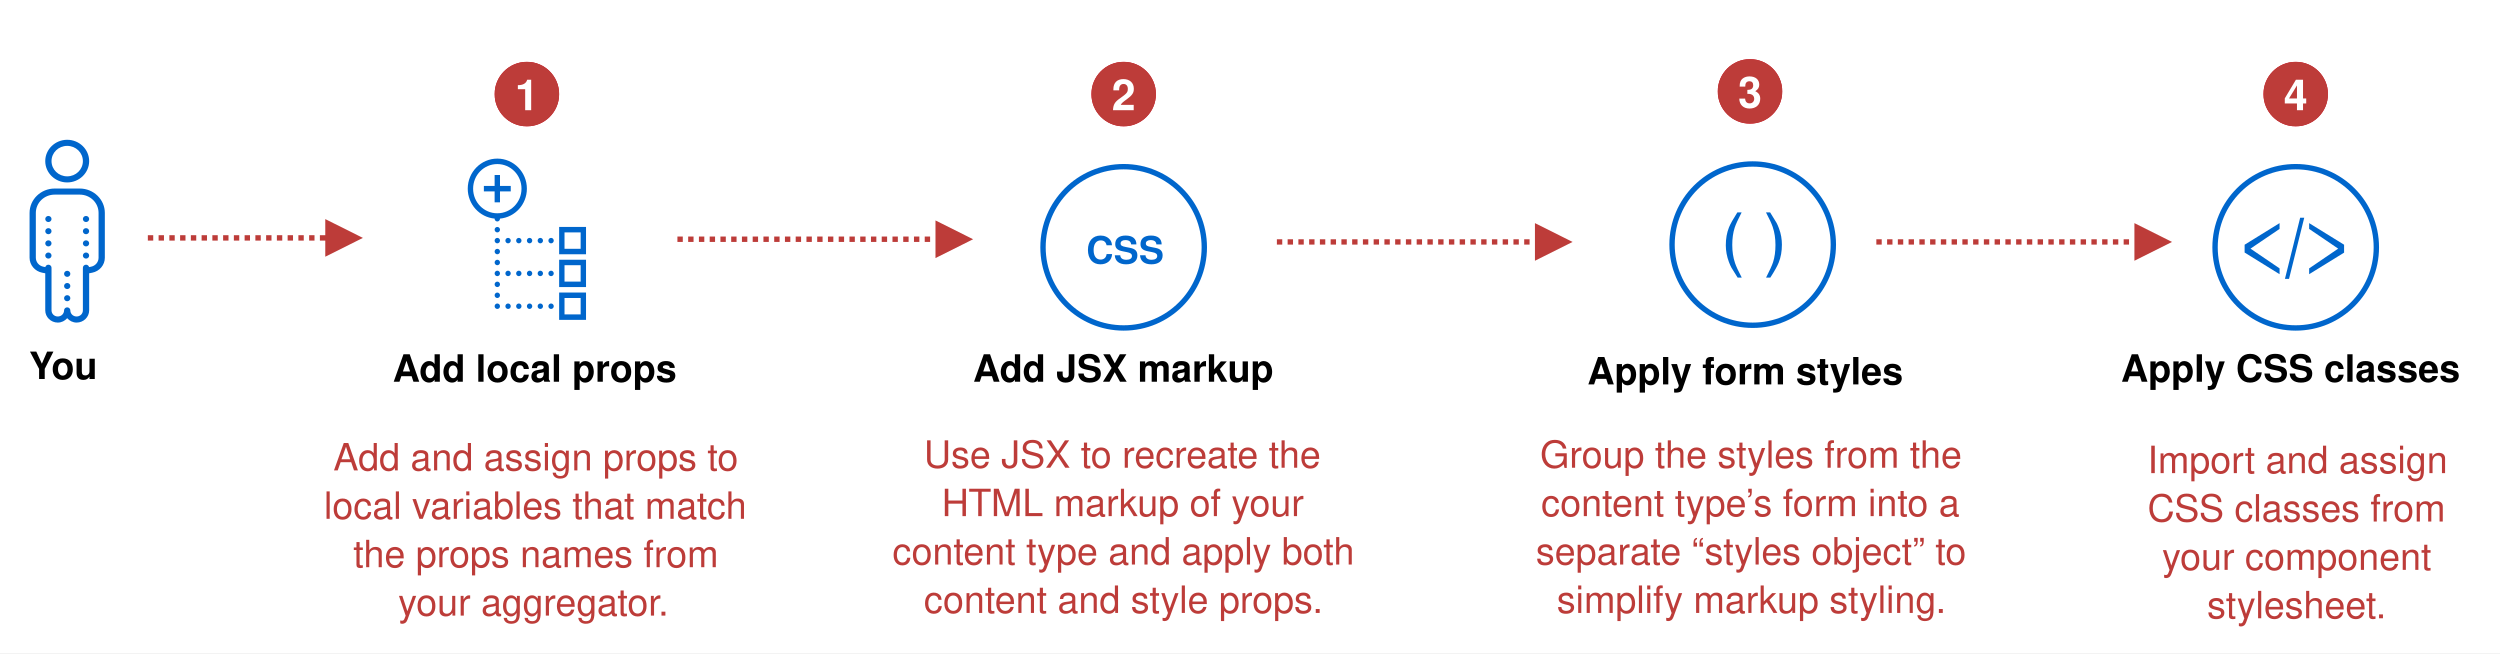
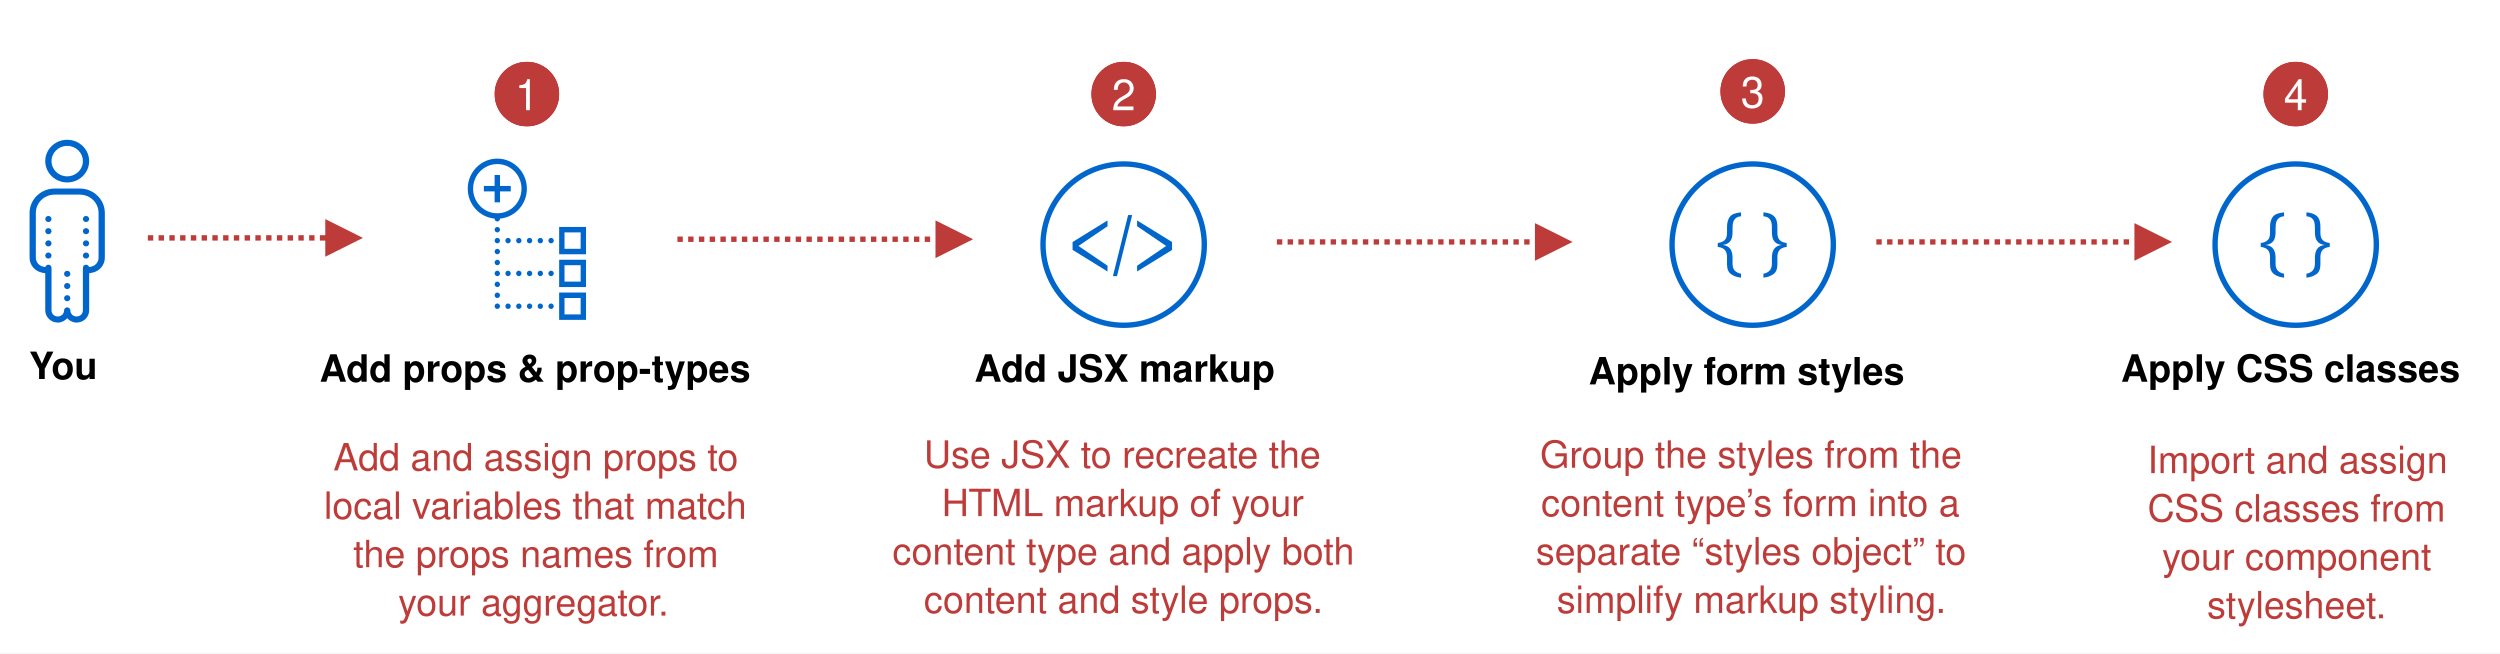
- <svg xmlns="http://www.w3.org/2000/svg" xmlns:xlink="http://www.w3.org/1999/xlink" height="243" width="930">
+ <svg xmlns="http://www.w3.org/2000/svg" xmlns:xlink="http://www.w3.org/1999/xlink" width="930px" height="243px" viewBox="0 0 930 243" version="1.1">
  <defs>
-     <circle id="a" cx="12" cy="12" r="12" />
-     <circle id="b" cx="12" cy="12" r="12" />
-     <circle id="c" cx="12" cy="12" r="12" />
-     <circle id="d" cx="12" cy="12" r="12" />
-     <mask id="e" fill="#fff">
-       <use fill="#fff" fill-rule="evenodd" xlink:href="#a" />
-     </mask>
-     <mask id="f" fill="#fff">
-       <use fill="#fff" fill-rule="evenodd" xlink:href="#b" />
-     </mask>
-     <mask id="g" fill="#fff">
-       <use fill="#fff" fill-rule="evenodd" xlink:href="#c" />
-     </mask>
-     <mask id="h" fill="#fff">
-       <use fill="#fff" fill-rule="evenodd" xlink:href="#d" />
-     </mask>
+     <circle id="path-1" cx="12" cy="12" r="12" />
+     <circle id="path-3" cx="12" cy="12" r="12" />
+     <circle id="path-5" cx="12" cy="12" r="12" />
+     <circle id="path-7" cx="12" cy="12" r="12" />
  </defs>
-   <g fill="none" fill-rule="evenodd">
-     <path d="m0 0h930v243h-930z" fill="#fff" />
-     <g transform="translate(789 23)">
-       <g transform="translate(53)">
-         <use fill="#d0021b" xlink:href="#a" />
-         <g mask="url(#e)">
-           <path d="m0 0h24v24h-24z" fill="#df4743" />
-           <path d="m0 0h24v24h-24z" fill="#bd3c39" />
+   <g id="AddComponentSteps" stroke="none" stroke-width="1" fill="none" fill-rule="evenodd">
+     <rect fill="#FFFFFF" x="0" y="0" width="930" height="243" />
+     <g id="number" transform="translate(842, 23)">
+       <g>
+         <mask id="mask-2" fill="white">
+           <use xlink:href="#path-1" />
+         </mask>
+         <use id="Mask" fill="#D0021B" xlink:href="#path-1" />
+         <g id="Colors-/-Red-/-Shade" mask="url(#mask-2)">
+           <rect fill="#DF4743" x="0" y="0" width="24" height="24" />
+           <rect id="color" fill="#BD3C39" fill-rule="evenodd" x="0" y="0" width="24" height="24" />
        </g>
-         <text fill="#fff" font-family="Helvetica-Bold, Helvetica" font-size="16" font-weight="bold" mask="url(#e)">
+         <text id="1" mask="url(#mask-2)" font-family="Helvetica" font-size="16" font-weight="normal" fill="#FFFFFF">
          <tspan x="7.551" y="18">4</tspan>
        </text>
      </g>
-       <g transform="translate(0 39)">
-         <text fill="#000" font-family="Helvetica-Bold, Helvetica" font-size="14" font-weight="bold">
-           <tspan x=".024" y="80">Apply CSS classes</tspan>
-         </text>
-         <circle cx="65" cy="30" fill="#fff" r="30" stroke="#06c" stroke-width="2" />
-         <g fill="#06c" fill-rule="nonzero">
-           <path d="m46 29.035 13-8.035v2.158l-10.814 7.333 10.814 7.351v2.158l-13-8.053z" />
-           <path d="m66.656 19h1.519l-5.656 22.732h-1.519z" />
-           <path d="m83 31.982-13 8.018v-2.158l10.803-7.351-10.803-7.333v-2.158l13 8.035z" />
-         </g>
+     </g>
+     <text id="Apply-CSS-classes" font-family="Helvetica-Bold, Helvetica" font-size="14" font-weight="bold" fill="#000000">
+       <tspan x="789.024" y="142"> Apply CSS classes</tspan>
+     </text>
+     <text id="Import-and-assign-CS" font-family="Helvetica" font-size="14" font-weight="normal" line-spacing="18" fill="#BD3C39">
+       <tspan x="798.859" y="176">Import and assign </tspan>
+       <tspan x="798.876" y="194">CSS classes from </tspan>
+       <tspan x="804.304" y="212">your component </tspan>
+       <tspan x="821.038" y="230">stylesheet.</tspan>
+     </text>
+     <g id="Person" transform="translate(-10, 52)">
+       <g id="icons8-standing_man" stroke-width="1" fill-rule="evenodd" transform="translate(21, 0)" fill="#0066CC">
+         <path d="M14,0 C9.502,0 5.833,3.564 5.833,7.933 C5.833,12.303 9.502,15.867 14,15.867 C18.498,15.867 22.167,12.303 22.167,7.933 C22.167,3.564 18.498,0 14,0 Z M14,2.267 C17.236,2.267 19.833,4.79 19.833,7.933 C19.833,11.077 17.236,13.6 14,13.6 C10.764,13.6 8.167,11.077 8.167,7.933 C8.167,4.79 10.764,2.267 14,2.267 Z M9.333,18.133 C4.193,18.133 0,22.206 0,27.2 L0,43.881 C0,46.577 1.969,48.91 4.689,49.442 L5.833,49.663 L5.833,63.467 C5.833,65.959 7.934,68 10.5,68 C11.913,68 13.143,67.345 14,66.371 C14.857,67.345 16.087,68 17.5,68 C20.066,68 22.167,65.959 22.167,63.467 L22.167,49.663 L23.311,49.442 C26.031,48.91 28,46.577 28,43.881 L28,27.2 C28,22.206 23.807,18.133 18.667,18.133 L9.333,18.133 Z M9.333,20.4 L18.667,20.4 C22.545,20.4 25.667,23.433 25.667,27.2 L25.667,43.881 C25.667,45.51 24.495,46.896 22.855,47.215 L22.139,47.357 C22.021,46.839 21.547,46.467 21,46.467 C20.357,46.467 19.833,46.976 19.833,47.6 C19.833,47.666 19.838,47.733 19.852,47.799 L19.833,47.804 L19.833,63.467 C19.833,64.733 18.803,65.733 17.5,65.733 C16.197,65.733 15.167,64.733 15.167,63.467 C15.167,62.842 14.643,62.333 14,62.333 C13.357,62.333 12.833,62.842 12.833,63.467 C12.833,64.733 11.803,65.733 10.5,65.733 C9.197,65.733 8.167,64.733 8.167,63.467 L8.167,47.804 L8.148,47.799 C8.162,47.733 8.167,47.666 8.167,47.6 C8.167,46.976 7.643,46.467 7,46.467 C6.453,46.467 5.979,46.839 5.865,47.357 L5.145,47.215 C3.505,46.896 2.333,45.51 2.333,43.881 L2.333,27.2 C2.333,23.433 5.455,20.4 9.333,20.4 Z M7,28.333 C6.357,28.333 5.833,28.842 5.833,29.467 C5.833,30.091 6.357,30.6 7,30.6 C7.643,30.6 8.167,30.091 8.167,29.467 C8.167,28.842 7.643,28.333 7,28.333 Z M21,28.333 C20.357,28.333 19.833,28.842 19.833,29.467 C19.833,30.091 20.357,30.6 21,30.6 C21.643,30.6 22.167,30.091 22.167,29.467 C22.167,28.842 21.643,28.333 21,28.333 Z M7,32.867 C6.357,32.867 5.833,33.376 5.833,34 C5.833,34.624 6.357,35.133 7,35.133 C7.643,35.133 8.167,34.624 8.167,34 C8.167,33.376 7.643,32.867 7,32.867 Z M21,32.867 C20.357,32.867 19.833,33.376 19.833,34 C19.833,34.624 20.357,35.133 21,35.133 C21.643,35.133 22.167,34.624 22.167,34 C22.167,33.376 21.643,32.867 21,32.867 Z M7,37.4 C6.357,37.4 5.833,37.909 5.833,38.533 C5.833,39.158 6.357,39.667 7,39.667 C7.643,39.667 8.167,39.158 8.167,38.533 C8.167,37.909 7.643,37.4 7,37.4 Z M21,37.4 C20.357,37.4 19.833,37.909 19.833,38.533 C19.833,39.158 20.357,39.667 21,39.667 C21.643,39.667 22.167,39.158 22.167,38.533 C22.167,37.909 21.643,37.4 21,37.4 Z M7,41.933 C6.357,41.933 5.833,42.442 5.833,43.067 C5.833,43.691 6.357,44.2 7,44.2 C7.643,44.2 8.167,43.691 8.167,43.067 C8.167,42.442 7.643,41.933 7,41.933 Z M21,41.933 C20.357,41.933 19.833,42.442 19.833,43.067 C19.833,43.691 20.357,44.2 21,44.2 C21.643,44.2 22.167,43.691 22.167,43.067 C22.167,42.442 21.643,41.933 21,41.933 Z M14,48.733 C13.357,48.733 12.833,49.242 12.833,49.867 C12.833,50.491 13.357,51 14,51 C14.643,51 15.167,50.491 15.167,49.867 C15.167,49.242 14.643,48.733 14,48.733 Z M14,53.267 C13.357,53.267 12.833,53.776 12.833,54.4 C12.833,55.024 13.357,55.533 14,55.533 C14.643,55.533 15.167,55.024 15.167,54.4 C15.167,53.776 14.643,53.267 14,53.267 Z M14,57.8 C13.357,57.8 12.833,58.309 12.833,58.933 C12.833,59.558 13.357,60.067 14,60.067 C14.643,60.067 15.167,59.558 15.167,58.933 C15.167,58.309 14.643,57.8 14,57.8 Z" id="Shape" fill-rule="nonzero" />
      </g>
-       <text fill="#bd3c39" font-family="Helvetica" font-size="14">
-         <tspan x="9.859" y="153">Import and assign</tspan>
-         <tspan x="9.876" y="171">CSS classes from</tspan>
-         <tspan x="15.304" y="189">your component</tspan>
-         <tspan x="32.038" y="207">stylesheet.</tspan>
-       </text>
-     </g>
-     <g transform="translate(-10 52)">
-       <path d="m35 0c-4.498 0-8.167 3.564-8.167 7.933 0 4.37 3.669 7.934 8.167 7.934s8.167-3.564 8.167-7.934-3.669-7.933-8.167-7.933zm0 2.267c3.236 0 5.833 2.523 5.833 5.666 0 3.144-2.597 5.667-5.833 5.667s-5.833-2.523-5.833-5.667c0-3.143 2.597-5.666 5.833-5.666zm-4.667 15.866c-5.14 0-9.333 4.073-9.333 9.067v16.681c0 2.696 1.969 5.03 4.69 5.56l1.143.222v13.804c0 2.492 2.101 4.533 4.667 4.533 1.413 0 2.643-.655 3.5-1.63.857.975 2.087 1.63 3.5 1.63 2.566 0 4.667-2.04 4.667-4.533v-13.804l1.144-.221c2.719-.532 4.689-2.865 4.689-5.56v-16.682c0-4.994-4.193-9.067-9.333-9.067zm0 2.267h9.334c3.878 0 7 3.033 7 6.8v16.681c0 1.63-1.172 3.015-2.812 3.334l-.716.142a1.163 1.163 0 0 0 -1.139-.89c-.643 0-1.167.509-1.167 1.133 0 .066.005.133.019.2l-.019.004v15.663c0 1.266-1.03 2.266-2.333 2.266s-2.333-1-2.333-2.266c0-.625-.524-1.134-1.167-1.134s-1.167.51-1.167 1.134c0 1.266-1.03 2.266-2.333 2.266s-2.333-1-2.333-2.266v-15.663l-.019-.005a.982.982 0 0 0 .019-.199c0-.624-.524-1.133-1.167-1.133-.547 0-1.02.372-1.135.89l-.72-.142c-1.64-.319-2.812-1.705-2.812-3.334v-16.681c0-3.767 3.122-6.8 7-6.8zm-2.333 7.933c-.643 0-1.167.51-1.167 1.134s.524 1.133 1.167 1.133 1.167-.51 1.167-1.133c0-.625-.524-1.134-1.167-1.134zm14 0c-.643 0-1.167.51-1.167 1.134s.524 1.133 1.167 1.133 1.167-.51 1.167-1.133c0-.625-.524-1.134-1.167-1.134zm-14 4.534c-.643 0-1.167.509-1.167 1.133s.524 1.133 1.167 1.133 1.167-.509 1.167-1.133-.524-1.133-1.167-1.133zm14 0c-.643 0-1.167.509-1.167 1.133s.524 1.133 1.167 1.133 1.167-.509 1.167-1.133-.524-1.133-1.167-1.133zm-14 4.533c-.643 0-1.167.51-1.167 1.133 0 .625.524 1.134 1.167 1.134s1.167-.51 1.167-1.134-.524-1.133-1.167-1.133zm14 0c-.643 0-1.167.51-1.167 1.133 0 .625.524 1.134 1.167 1.134s1.167-.51 1.167-1.134-.524-1.133-1.167-1.133zm-14 4.533c-.643 0-1.167.51-1.167 1.134s.524 1.133 1.167 1.133 1.167-.51 1.167-1.133c0-.625-.524-1.134-1.167-1.134zm14 0c-.643 0-1.167.51-1.167 1.134s.524 1.133 1.167 1.133 1.167-.51 1.167-1.133c0-.625-.524-1.134-1.167-1.134zm-7 6.8c-.643 0-1.167.51-1.167 1.134s.524 1.133 1.167 1.133 1.167-.51 1.167-1.133c0-.625-.524-1.134-1.167-1.134zm0 4.534c-.643 0-1.167.509-1.167 1.133s.524 1.133 1.167 1.133 1.167-.509 1.167-1.133-.524-1.133-1.167-1.133zm0 4.533c-.643 0-1.167.51-1.167 1.133 0 .625.524 1.134 1.167 1.134s1.167-.51 1.167-1.134-.524-1.133-1.167-1.133z" fill="#06c" fill-rule="nonzero" />
-       <text fill="#000" font-family="Helvetica-Bold, Helvetica" font-size="14" font-weight="bold">
+       <text font-family="Helvetica-Bold, Helvetica" font-size="14" font-weight="bold" line-spacing="17" fill="#000000">
        <tspan x="20.779" y="89">You</tspan>
      </text>
    </g>
-     <path d="m121 89.5h-2v-2h2v-6l14 7-14 7zm-66 0v-2h2v2zm4 0v-2h2v2zm4 0v-2h2v2zm4 0v-2h2v2zm4 0v-2h2v2zm4 0v-2h2v2zm4 0v-2h2v2zm4 0v-2h2v2zm4 0v-2h2v2zm4 0v-2h2v2zm4 0v-2h2v2zm4 0v-2h2v2zm4 0v-2h2v2zm4 0v-2h2v2zm4 0v-2h2v2zm4 0v-2h2v2zm470 .5-14 7v-14zm-110 1v-2h2v2zm4 0v-2h2v2zm4 0v-2h2v2zm4 0v-2h2v2zm4 0v-2h2v2zm4 0v-2h2v2zm4 0v-2h2v2zm4 0v-2h2v2zm4 0v-2h2v2zm4 0v-2h2v2zm4 0v-2h2v2zm4 0v-2h2v2zm4 0v-2h2v2zm4 0v-2h2v2zm4 0v-2h2v2zm4 0v-2h2v2zm4 0v-2h2v2zm4 0v-2h2v2zm4 0v-2h2v2zm4 0v-2h2v2zm4 0v-2h2v2zm4 0v-2h2v2zm4 0v-2h2v2zm4 0v-2h2v2zm241-1-14 7v-14zm-110 1v-2h2v2zm4 0v-2h2v2zm4 0v-2h2v2zm4 0v-2h2v2zm4 0v-2h2v2zm4 0v-2h2v2zm4 0v-2h2v2zm4 0v-2h2v2zm4 0v-2h2v2zm4 0v-2h2v2zm4 0v-2h2v2zm4 0v-2h2v2zm4 0v-2h2v2zm4 0v-2h2v2zm4 0v-2h2v2zm4 0v-2h2v2zm4 0v-2h2v2zm4 0v-2h2v2zm4 0v-2h2v2zm4 0v-2h2v2zm4 0v-2h2v2zm4 0v-2h2v2zm4 0v-2h2v2zm4 0v-2h2v2zm-428-2-14 7v-14zm-110 1v-2h2v2zm4 0v-2h2v2zm4 0v-2h2v2zm4 0v-2h2v2zm4 0v-2h2v2zm4 0v-2h2v2zm4 0v-2h2v2zm4 0v-2h2v2zm4 0v-2h2v2zm4 0v-2h2v2zm4 0v-2h2v2zm4 0v-2h2v2zm4 0v-2h2v2zm4 0v-2h2v2zm4 0v-2h2v2zm4 0v-2h2v2zm4 0v-2h2v2zm4 0v-2h2v2zm4 0v-2h2v2zm4 0v-2h2v2zm4 0v-2h2v2zm4 0v-2h2v2zm4 0v-2h2v2zm4 0v-2h2v2z" fill="#bd3c39" fill-rule="nonzero" />
-     <g transform="translate(120 23)">
-       <path d="m65 36c-6.063 0-11 5.02-11 11.186 0 5.824 4.405 10.62 10.002 11.135a1.009 1.009 0 0 0 .998 1.069 1.009 1.009 0 0 0 .996-1.069c5.598-.514 10.004-5.31 10.004-11.135 0-6.166-4.937-11.186-11-11.186zm0 2.034c4.982 0 9 4.086 9 9.152 0 5.067-4.018 9.153-9 9.153s-9-4.086-9-9.153c0-5.066 4.018-9.152 9-9.152zm-1 4.068v4.067h-4v2.034h4v4.068h2v-4.068h4v-2.033h-4v-4.067h-2zm1 19.322c-.552 0-1 .455-1 1.017 0 .561.448 1.017 1 1.017s1-.456 1-1.017c0-.562-.448-1.017-1-1.017zm23 0v10.169h10v-10.17h-10zm2 2.034h6v6.101h-6zm-25 2.034c-.552 0-1 .455-1 1.016 0 .562.448 1.017 1 1.017s1-.455 1-1.017c0-.561-.448-1.016-1-1.016zm4 0c-.552 0-1 .455-1 1.016 0 .562.448 1.017 1 1.017s1-.455 1-1.017c0-.561-.448-1.016-1-1.016zm4 0c-.552 0-1 .455-1 1.016 0 .562.448 1.017 1 1.017s1-.455 1-1.017c0-.561-.448-1.016-1-1.016zm4 0c-.552 0-1 .455-1 1.016 0 .562.448 1.017 1 1.017s1-.455 1-1.017c0-.561-.448-1.016-1-1.016zm4 0c-.552 0-1 .455-1 1.016 0 .562.448 1.017 1 1.017s1-.455 1-1.017c0-.561-.448-1.016-1-1.016zm4 0c-.552 0-1 .455-1 1.016 0 .562.448 1.017 1 1.017s1-.455 1-1.017c0-.561-.448-1.016-1-1.016zm-20 4.067c-.552 0-1 .456-1 1.017 0 .562.448 1.017 1 1.017s1-.455 1-1.017c0-.561-.448-1.017-1-1.017zm0 4.068c-.552 0-1 .455-1 1.017s.448 1.017 1 1.017 1-.455 1-1.017-.448-1.017-1-1.017zm23 0v10.17h10v-10.17zm2 2.034h6v6.102h-6v-6.103zm-25 2.034c-.552 0-1 .455-1 1.017s.448 1.017 1 1.017 1-.455 1-1.017-.448-1.017-1-1.017zm4 0c-.552 0-1 .455-1 1.017s.448 1.017 1 1.017 1-.455 1-1.017-.448-1.017-1-1.017zm4 0c-.552 0-1 .455-1 1.017s.448 1.017 1 1.017 1-.455 1-1.017-.448-1.017-1-1.017zm4 0c-.552 0-1 .455-1 1.017s.448 1.017 1 1.017 1-.455 1-1.017-.448-1.017-1-1.017zm4 0c-.552 0-1 .455-1 1.017s.448 1.017 1 1.017 1-.455 1-1.017-.448-1.017-1-1.017zm4 0c-.552 0-1 .455-1 1.017s.448 1.017 1 1.017 1-.455 1-1.017-.448-1.017-1-1.017zm-20 4.068c-.552 0-1 .455-1 1.017 0 .561.448 1.017 1 1.017s1-.456 1-1.017c0-.562-.448-1.017-1-1.017zm0 4.068c-.552 0-1 .455-1 1.016 0 .562.448 1.017 1 1.017s1-.455 1-1.017c0-.561-.448-1.016-1-1.016zm23 0v10.169h10v-10.17h-10zm2 2.033h6v6.102h-6zm-25 2.034c-.552 0-1 .456-1 1.017 0 .562.448 1.017 1 1.017s1-.455 1-1.017c0-.561-.448-1.017-1-1.017zm4 0c-.552 0-1 .456-1 1.017 0 .562.448 1.017 1 1.017s1-.455 1-1.017c0-.561-.448-1.017-1-1.017zm4 0c-.552 0-1 .456-1 1.017 0 .562.448 1.017 1 1.017s1-.455 1-1.017c0-.561-.448-1.017-1-1.017zm4 0c-.552 0-1 .456-1 1.017 0 .562.448 1.017 1 1.017s1-.455 1-1.017c0-.561-.448-1.017-1-1.017zm4 0c-.552 0-1 .456-1 1.017 0 .562.448 1.017 1 1.017s1-.455 1-1.017c0-.561-.448-1.017-1-1.017zm4 0c-.552 0-1 .456-1 1.017 0 .562.448 1.017 1 1.017s1-.455 1-1.017c0-.561-.448-1.017-1-1.017z" fill="#06c" fill-rule="nonzero" />
-       <text fill="#000" font-family="Helvetica-Bold, Helvetica" font-size="14" font-weight="bold">
-         <tspan x="26.107" y="119">Add local props</tspan>
+     <path id="Path-9" d="M121,89.5 L119,89.5 L119,87.5 L121,87.5 L121,81.5 L135,88.5 L121,95.5 L121,89.5 Z M55,89.5 L55,87.5 L57,87.5 L57,89.5 L55,89.5 Z M59,89.5 L59,87.5 L61,87.5 L61,89.5 L59,89.5 Z M63,89.5 L63,87.5 L65,87.5 L65,89.5 L63,89.5 Z M67,89.5 L67,87.5 L69,87.5 L69,89.5 L67,89.5 Z M71,89.5 L71,87.5 L73,87.5 L73,89.5 L71,89.5 Z M75,89.5 L75,87.5 L77,87.5 L77,89.5 L75,89.5 Z M79,89.5 L79,87.5 L81,87.5 L81,89.5 L79,89.5 Z M83,89.5 L83,87.5 L85,87.5 L85,89.5 L83,89.5 Z M87,89.5 L87,87.5 L89,87.5 L89,89.5 L87,89.5 Z M91,89.5 L91,87.5 L93,87.5 L93,89.5 L91,89.5 Z M95,89.5 L95,87.5 L97,87.5 L97,89.5 L95,89.5 Z M99,89.5 L99,87.5 L101,87.5 L101,89.5 L99,89.5 Z M103,89.5 L103,87.5 L105,87.5 L105,89.5 L103,89.5 Z M107,89.5 L107,87.5 L109,87.5 L109,89.5 L107,89.5 Z M111,89.5 L111,87.5 L113,87.5 L113,89.5 L111,89.5 Z M115,89.5 L115,87.5 L117,87.5 L117,89.5 L115,89.5 Z" fill="#BD3C39" fill-rule="nonzero" />
+     <path id="Path-9" d="M585,90 L571,97 L571,83 L585,90 Z M475,91 L475,89 L477,89 L477,91 L475,91 Z M479,91 L479,89 L481,89 L481,91 L479,91 Z M483,91 L483,89 L485,89 L485,91 L483,91 Z M487,91 L487,89 L489,89 L489,91 L487,91 Z M491,91 L491,89 L493,89 L493,91 L491,91 Z M495,91 L495,89 L497,89 L497,91 L495,91 Z M499,91 L499,89 L501,89 L501,91 L499,91 Z M503,91 L503,89 L505,89 L505,91 L503,91 Z M507,91 L507,89 L509,89 L509,91 L507,91 Z M511,91 L511,89 L513,89 L513,91 L511,91 Z M515,91 L515,89 L517,89 L517,91 L515,91 Z M519,91 L519,89 L521,89 L521,91 L519,91 Z M523,91 L523,89 L525,89 L525,91 L523,91 Z M527,91 L527,89 L529,89 L529,91 L527,91 Z M531,91 L531,89 L533,89 L533,91 L531,91 Z M535,91 L535,89 L537,89 L537,91 L535,91 Z M539,91 L539,89 L541,89 L541,91 L539,91 Z M543,91 L543,89 L545,89 L545,91 L543,91 Z M547,91 L547,89 L549,89 L549,91 L547,91 Z M551,91 L551,89 L553,89 L553,91 L551,91 Z M555,91 L555,89 L557,89 L557,91 L555,91 Z M559,91 L559,89 L561,89 L561,91 L559,91 Z M563,91 L563,89 L565,89 L565,91 L563,91 Z M567,91 L567,89 L569,89 L569,91 L567,91 Z" fill="#BD3C39" fill-rule="nonzero" />
+     <path id="Path-9" d="M808,90 L794,97 L794,83 L808,90 Z M698,91 L698,89 L700,89 L700,91 L698,91 Z M702,91 L702,89 L704,89 L704,91 L702,91 Z M706,91 L706,89 L708,89 L708,91 L706,91 Z M710,91 L710,89 L712,89 L712,91 L710,91 Z M714,91 L714,89 L716,89 L716,91 L714,91 Z M718,91 L718,89 L720,89 L720,91 L718,91 Z M722,91 L722,89 L724,89 L724,91 L722,91 Z M726,91 L726,89 L728,89 L728,91 L726,91 Z M730,91 L730,89 L732,89 L732,91 L730,91 Z M734,91 L734,89 L736,89 L736,91 L734,91 Z M738,91 L738,89 L740,89 L740,91 L738,91 Z M742,91 L742,89 L744,89 L744,91 L742,91 Z M746,91 L746,89 L748,89 L748,91 L746,91 Z M750,91 L750,89 L752,89 L752,91 L750,91 Z M754,91 L754,89 L756,89 L756,91 L754,91 Z M758,91 L758,89 L760,89 L760,91 L758,91 Z M762,91 L762,89 L764,89 L764,91 L762,91 Z M766,91 L766,89 L768,89 L768,91 L766,91 Z M770,91 L770,89 L772,89 L772,91 L770,91 Z M774,91 L774,89 L776,89 L776,91 L774,91 Z M778,91 L778,89 L780,89 L780,91 L778,91 Z M782,91 L782,89 L784,89 L784,91 L782,91 Z M786,91 L786,89 L788,89 L788,91 L786,91 Z M790,91 L790,89 L792,89 L792,91 L790,91 Z" fill="#BD3C39" fill-rule="nonzero" />
+     <path id="Path-9" d="M362,89 L348,96 L348,82 L362,89 Z M252,90 L252,88 L254,88 L254,90 L252,90 Z M256,90 L256,88 L258,88 L258,90 L256,90 Z M260,90 L260,88 L262,88 L262,90 L260,90 Z M264,90 L264,88 L266,88 L266,90 L264,90 Z M268,90 L268,88 L270,88 L270,90 L268,90 Z M272,90 L272,88 L274,88 L274,90 L272,90 Z M276,90 L276,88 L278,88 L278,90 L276,90 Z M280,90 L280,88 L282,88 L282,90 L280,90 Z M284,90 L284,88 L286,88 L286,90 L284,90 Z M288,90 L288,88 L290,88 L290,90 L288,90 Z M292,90 L292,88 L294,88 L294,90 L292,90 Z M296,90 L296,88 L298,88 L298,90 L296,90 Z M300,90 L300,88 L302,88 L302,90 L300,90 Z M304,90 L304,88 L306,88 L306,90 L304,90 Z M308,90 L308,88 L310,88 L310,90 L308,90 Z M312,90 L312,88 L314,88 L314,90 L312,90 Z M316,90 L316,88 L318,88 L318,90 L316,90 Z M320,90 L320,88 L322,88 L322,90 L320,90 Z M324,90 L324,88 L326,88 L326,90 L324,90 Z M328,90 L328,88 L330,88 L330,90 L328,90 Z M332,90 L332,88 L334,88 L334,90 L332,90 Z M336,90 L336,88 L338,88 L338,90 L336,90 Z M340,90 L340,88 L342,88 L342,90 L340,90 Z M344,90 L344,88 L346,88 L346,90 L344,90 Z" fill="#BD3C39" fill-rule="nonzero" />
+     <g id="Group-5" transform="translate(118, 23)">
+       <path d="M67,36 C60.937,36 56,41.02 56,47.186 C56,53.01 60.405,57.806 66.002,58.321 C66.001,58.338 66,58.356 66,58.373 C66,58.935 66.448,59.39 67,59.39 C67.552,59.39 68,58.935 68,58.373 C67.999,58.356 67.998,58.338 67.996,58.321 C73.594,57.807 78,53.011 78,47.186 C78,41.02 73.063,36 67,36 Z M67,38.034 C71.982,38.034 76,42.12 76,47.186 C76,52.253 71.982,56.339 67,56.339 C62.018,56.339 58,52.253 58,47.186 C58,42.12 62.018,38.034 67,38.034 Z M66,42.102 L66,46.169 L62,46.169 L62,48.203 L66,48.203 L66,52.271 L68,52.271 L68,48.203 L72,48.203 L72,46.169 L68,46.169 L68,42.102 L66,42.102 Z M67,61.424 C66.448,61.424 66,61.879 66,62.441 C66,63.002 66.448,63.458 67,63.458 C67.552,63.458 68,63.002 68,62.441 C68,61.879 67.552,61.424 67,61.424 Z M90,61.424 L90,62.441 L90,71.593 L100,71.593 L100,61.424 L90,61.424 Z M92,63.458 L98,63.458 L98,69.559 L92,69.559 L92,63.458 Z M67,65.492 C66.448,65.492 66,65.947 66,66.508 C66,67.07 66.448,67.525 67,67.525 C67.552,67.525 68,67.07 68,66.508 C68,65.947 67.552,65.492 67,65.492 Z M71,65.492 C70.448,65.492 70,65.947 70,66.508 C70,67.07 70.448,67.525 71,67.525 C71.552,67.525 72,67.07 72,66.508 C72,65.947 71.552,65.492 71,65.492 Z M75,65.492 C74.448,65.492 74,65.947 74,66.508 C74,67.07 74.448,67.525 75,67.525 C75.552,67.525 76,67.07 76,66.508 C76,65.947 75.552,65.492 75,65.492 Z M79,65.492 C78.448,65.492 78,65.947 78,66.508 C78,67.07 78.448,67.525 79,67.525 C79.552,67.525 80,67.07 80,66.508 C80,65.947 79.552,65.492 79,65.492 Z M83,65.492 C82.448,65.492 82,65.947 82,66.508 C82,67.07 82.448,67.525 83,67.525 C83.552,67.525 84,67.07 84,66.508 C84,65.947 83.552,65.492 83,65.492 Z M87,65.492 C86.448,65.492 86,65.947 86,66.508 C86,67.07 86.448,67.525 87,67.525 C87.552,67.525 88,67.07 88,66.508 C88,65.947 87.552,65.492 87,65.492 Z M67,69.559 C66.448,69.559 66,70.015 66,70.576 C66,71.138 66.448,71.593 67,71.593 C67.552,71.593 68,71.138 68,70.576 C68,70.015 67.552,69.559 67,69.559 Z M67,73.627 C66.448,73.627 66,74.082 66,74.644 C66,75.206 66.448,75.661 67,75.661 C67.552,75.661 68,75.206 68,74.644 C68,74.082 67.552,73.627 67,73.627 Z M90,73.627 L90,74.644 L90,83.797 L100,83.797 L100,73.627 L90,73.627 Z M92,75.661 L98,75.661 L98,81.763 L92,81.763 L92,75.661 Z M67,77.695 C66.448,77.695 66,78.15 66,78.712 C66,79.274 66.448,79.729 67,79.729 C67.552,79.729 68,79.274 68,78.712 C68,78.15 67.552,77.695 67,77.695 Z M71,77.695 C70.448,77.695 70,78.15 70,78.712 C70,79.274 70.448,79.729 71,79.729 C71.552,79.729 72,79.274 72,78.712 C72,78.15 71.552,77.695 71,77.695 Z M75,77.695 C74.448,77.695 74,78.15 74,78.712 C74,79.274 74.448,79.729 75,79.729 C75.552,79.729 76,79.274 76,78.712 C76,78.15 75.552,77.695 75,77.695 Z M79,77.695 C78.448,77.695 78,78.15 78,78.712 C78,79.274 78.448,79.729 79,79.729 C79.552,79.729 80,79.274 80,78.712 C80,78.15 79.552,77.695 79,77.695 Z M83,77.695 C82.448,77.695 82,78.15 82,78.712 C82,79.274 82.448,79.729 83,79.729 C83.552,79.729 84,79.274 84,78.712 C84,78.15 83.552,77.695 83,77.695 Z M87,77.695 C86.448,77.695 86,78.15 86,78.712 C86,79.274 86.448,79.729 87,79.729 C87.552,79.729 88,79.274 88,78.712 C88,78.15 87.552,77.695 87,77.695 Z M67,81.763 C66.448,81.763 66,82.218 66,82.78 C66,83.341 66.448,83.797 67,83.797 C67.552,83.797 68,83.341 68,82.78 C68,82.218 67.552,81.763 67,81.763 Z M67,85.831 C66.448,85.831 66,86.286 66,86.847 C66,87.409 66.448,87.864 67,87.864 C67.552,87.864 68,87.409 68,86.847 C68,86.286 67.552,85.831 67,85.831 Z M90,85.831 L90,86.847 L90,96 L100,96 L100,85.831 L90,85.831 Z M92,87.864 L98,87.864 L98,93.966 L92,93.966 L92,87.864 Z M67,89.898 C66.448,89.898 66,90.354 66,90.915 C66,91.477 66.448,91.932 67,91.932 C67.552,91.932 68,91.477 68,90.915 C68,90.354 67.552,89.898 67,89.898 Z M71,89.898 C70.448,89.898 70,90.354 70,90.915 C70,91.477 70.448,91.932 71,91.932 C71.552,91.932 72,91.477 72,90.915 C72,90.354 71.552,89.898 71,89.898 Z M75,89.898 C74.448,89.898 74,90.354 74,90.915 C74,91.477 74.448,91.932 75,91.932 C75.552,91.932 76,91.477 76,90.915 C76,90.354 75.552,89.898 75,89.898 Z M79,89.898 C78.448,89.898 78,90.354 78,90.915 C78,91.477 78.448,91.932 79,91.932 C79.552,91.932 80,91.477 80,90.915 C80,90.354 79.552,89.898 79,89.898 Z M83,89.898 C82.448,89.898 82,90.354 82,90.915 C82,91.477 82.448,91.932 83,91.932 C83.552,91.932 84,91.477 84,90.915 C84,90.354 83.552,89.898 83,89.898 Z M87,89.898 C86.448,89.898 86,90.354 86,90.915 C86,91.477 86.448,91.932 87,91.932 C87.552,91.932 88,91.477 88,90.915 C88,90.354 87.552,89.898 87,89.898 Z" id="Shape" fill="#0066CC" fill-rule="nonzero" />
+       <text id="Add-props-&amp;-prop-typ" font-family="Helvetica-Bold, Helvetica" font-size="14" font-weight="bold" line-spacing="18" fill="#000000">
+         <tspan x="0.89" y="119">Add props &amp; prop-types</tspan>
      </text>
-       <g transform="translate(64)">
-         <use fill="#d0021b" xlink:href="#b" />
-         <g mask="url(#f)">
-           <path d="m0 0h24v24h-24z" fill="#df4743" />
-           <path d="m0 0h24v24h-24z" fill="#bd3c39" />
+       <g id="number" transform="translate(66, 0)">
+         <g>
+           <mask id="mask-4" fill="white">
+             <use xlink:href="#path-3" />
+           </mask>
+           <use id="Mask" fill="#D0021B" xlink:href="#path-3" />
+           <g id="Colors-/-Red-/-Shade" mask="url(#mask-4)">
+             <rect fill="#DF4743" x="0" y="0" width="24" height="24" />
+             <rect id="color" fill="#BD3C39" fill-rule="evenodd" x="0" y="0" width="24" height="24" />
+           </g>
+           <text id="1" mask="url(#mask-4)" font-family="Helvetica" font-size="16" font-weight="normal" fill="#FFFFFF">
+             <tspan x="7.551" y="18">1</tspan>
+           </text>
        </g>
-         <text fill="#fff" font-family="Helvetica-Bold, Helvetica" font-size="16" font-weight="bold" mask="url(#f)">
-           <tspan x="7.551" y="18">1</tspan>
-         </text>
      </g>
-       <text fill="#bd3c39" font-family="Helvetica" font-size="14">
-         <tspan x="4.004" y="152">Add and assign props to</tspan>
-         <tspan x=".518" y="170">local variables that match</tspan>
-         <tspan x="11.414" y="188">the props names from</tspan>
-         <tspan x="28.135" y="206">your aggregator.</tspan>
+       <text id="Add-and-assign-props" font-family="Helvetica" font-size="14" font-weight="normal" line-spacing="18" fill="#BD3C39">
+         <tspan x="6.004" y="152">Add and assign props to </tspan>
+         <tspan x="2.518" y="170">local variables that match </tspan>
+         <tspan x="13.414" y="188">the props names from </tspan>
+         <tspan x="30.135" y="206">your aggregator.</tspan>
      </text>
    </g>
-     <g transform="translate(328 23)">
-       <g transform="translate(78)">
-         <use fill="#d0021b" xlink:href="#c" />
-         <g mask="url(#g)">
-           <path d="m0 0h24v24h-24z" fill="#df4743" />
-           <path d="m0 0h24v24h-24z" fill="#bd3c39" />
+     <g id="number" transform="translate(406, 23)">
+       <g>
+         <mask id="mask-6" fill="white">
+           <use xlink:href="#path-5" />
+         </mask>
+         <use id="Mask" fill="#D0021B" xlink:href="#path-5" />
+         <g id="Colors-/-Red-/-Shade" mask="url(#mask-6)">
+           <rect fill="#DF4743" x="0" y="0" width="24" height="24" />
+           <rect id="color" fill="#BD3C39" fill-rule="evenodd" x="0" y="0" width="24" height="24" />
        </g>
-         <text fill="#fff" font-family="Helvetica-Bold, Helvetica" font-size="16" font-weight="bold" mask="url(#g)">
+         <text id="1" mask="url(#mask-6)" font-family="Helvetica" font-size="16" font-weight="normal" fill="#FFFFFF">
          <tspan x="7.551" y="18">2</tspan>
        </text>
      </g>
-       <text fill="#bd3c39" font-family="Helvetica" font-size="14">
-         <tspan x="15.687" y="151">Use JSX to recreate the</tspan>
-         <tspan x="22.314" y="169">HTML markup of your</tspan>
-         <tspan x="3.99" y="187">content type and apply both</tspan>
-         <tspan x="15.676" y="205">content and style props.</tspan>
-       </text>
-       <g transform="translate(33 39)">
-         <text fill="#000" font-family="Helvetica-Bold, Helvetica" font-size="14" font-weight="bold">
-           <tspan x=".986" y="80">Add JSX markup</tspan>
-         </text>
-         <circle cx="57" cy="30" fill="#fff" r="30" stroke="#06c" stroke-width="2" />
-         <text fill="#06c" font-family="Helvetica-Bold, Helvetica" font-size="14" font-weight="bold">
-           <tspan x="43.107" y="36">CSS</tspan>
+     </g>
+     <text id="Use-JSX-to-recreate" font-family="Helvetica" font-size="14" font-weight="normal" line-spacing="18" fill="#BD3C39">
+       <tspan x="343.687" y="174">Use JSX to recreate the </tspan>
+       <tspan x="350.314" y="192">HTML markup of your </tspan>
+       <tspan x="331.99" y="210">content type and apply both </tspan>
+       <tspan x="343.676" y="228">content and style props.</tspan>
+     </text>
+     <text id="ComponentName" font-family="Helvetica-Bold, Helvetica" font-size="14" font-weight="bold" fill="#000000">
+       <tspan x="362.486" y="142">Add JSX markup</tspan>
+     </text>
+     <g id="number" transform="translate(640, 22)">
+       <g>
+         <mask id="mask-8" fill="white">
+           <use xlink:href="#path-7" />
+         </mask>
+         <use id="Mask" fill="#D0021B" xlink:href="#path-7" />
+         <g id="Colors-/-Red-/-Shade" mask="url(#mask-8)">
+           <rect fill="#DF4743" x="0" y="0" width="24" height="24" />
+           <rect id="color" fill="#BD3C39" fill-rule="evenodd" x="0" y="0" width="24" height="24" />
+         </g>
+         <text id="1" mask="url(#mask-8)" font-family="Helvetica" font-size="16" font-weight="normal" fill="#FFFFFF">
+           <tspan x="7.551" y="18">3</tspan>
        </text>
      </g>
    </g>
-     <g transform="translate(569 22)">
-       <g transform="translate(70)">
-         <use fill="#d0021b" xlink:href="#d" />
-         <g mask="url(#h)">
-           <path d="m0 0h24v24h-24z" fill="#df4743" />
-           <path d="m0 0h24v24h-24z" fill="#bd3c39" />
-         </g>
-         <text fill="#fff" font-family="Helvetica-Bold, Helvetica" font-size="16" font-weight="bold" mask="url(#h)">
-           <tspan x="7.551" y="18">3</tspan>
-         </text>
-       </g>
-       <g transform="translate(21 39)">
-         <text fill="#000" font-family="Helvetica-Bold, Helvetica" font-size="14" font-weight="bold">
-           <tspan x=".5" y="82">Apply form styles</tspan>
-         </text>
-         <circle cx="62" cy="30" fill="#fff" r="30" stroke="#06c" stroke-width="2" />
-         <path d="m57.89 18c-1.328 2.581-2.191 4.481-2.59 5.7-.6 1.854-.9 3.995-.9 6.424 0 2.454.342 4.697 1.028 6.729.423 1.252 1.257 3.055 2.5 5.408h-1.535c-1.236-1.93-2.002-3.161-2.298-3.695-.296-.533-.618-1.256-.965-2.17a17.844 17.844 0 0 1 -1.13-6.12c0-2.505.394-4.735 1.18-6.69.5-1.244 1.541-3.106 3.124-5.586h1.587zm9.09 24.26c1.346-2.623 2.214-4.536 2.603-5.738.592-1.82.889-3.952.889-6.398s-.343-4.685-1.029-6.716c-.423-1.252-1.256-3.055-2.5-5.408h1.536c1.303 2.082 2.092 3.366 2.367 3.853s.574 1.157.895 2.012c.406 1.058.696 2.103.87 3.136.173 1.033.26 2.027.26 2.983 0 2.506-.398 4.74-1.193 6.703-.5 1.262-1.536 3.12-3.11 5.574h-1.588z" fill="#06c" fill-rule="nonzero" />
-       </g>
-       <text fill="#bd3c39" font-family="Helvetica" font-size="14">
-         <tspan x="3.911" y="152">Group the styles from the</tspan>
-         <tspan x="4.293" y="170">content type’s form into a</tspan>
-         <tspan x="2.352" y="188">separate “styles object” to</tspan>
-         <tspan x="10.148" y="206">simplify markup styling.</tspan>
-       </text>
+     <text id="Apply-form-styles" font-family="Helvetica-Bold, Helvetica" font-size="14" font-weight="bold" line-spacing="16" fill="#000000">
+       <tspan x="591" y="143"> Apply form styles</tspan>
+     </text>
+     <text id="Group-the-styles-fro" font-family="Helvetica" font-size="14" font-weight="normal" line-spacing="18" fill="#BD3C39">
+       <tspan x="572.911" y="174">Group the styles from the </tspan>
+       <tspan x="573.293" y="192">content type’s form into a </tspan>
+       <tspan x="571.352" y="210">separate “styles object” to </tspan>
+       <tspan x="579.148" y="228">simplify markup styling.</tspan>
+     </text>
+     <g id="Group-2" transform="translate(388, 61)">
+       <circle id="Oval" stroke="#0066CC" stroke-width="2" fill="#FFFFFF" cx="30" cy="30" r="30" />
+       <polygon id="Path" fill="#0066CC" fill-rule="nonzero" points="11 29.035 24 21 24 23.158 13.186 30.491 24 37.842 24 40 11 31.947" />
+       <polygon id="Path" fill="#0066CC" fill-rule="nonzero" points="31.656 19 33.175 19 27.519 41.732 26 41.732" />
+       <polygon id="Path" fill="#0066CC" fill-rule="nonzero" points="48 31.982 35 40 35 37.842 45.803 30.491 35 23.158 35 21 48 29.035" />
+     </g>
+     <g id="Group-2" transform="translate(622, 61)">
+       <circle id="Oval" stroke="#0066CC" stroke-width="2" fill="#FFFFFF" cx="30" cy="30" r="30" />
+       <path d="M22.51,37.043 C22.51,38.346 22.84,39.275 23.5,39.83 C24.16,40.384 24.884,40.708 25.671,40.801 L25.671,42.286 C24.164,42.134 22.918,41.692 21.932,40.959 C20.946,40.227 20.453,39.023 20.453,37.348 L20.453,34.732 C20.453,33.81 20.309,33.082 20.021,32.549 C19.497,31.576 18.49,31.008 17,30.848 L17,29.4 C18.498,29.223 19.505,28.668 20.021,27.737 C20.309,27.221 20.453,26.48 20.453,25.516 L20.453,23.446 C20.453,21.855 20.798,20.594 21.488,19.663 C22.178,18.732 23.572,18.178 25.671,18 L25.671,19.447 C24.308,19.566 23.386,20.167 22.903,21.25 C22.641,21.842 22.51,22.663 22.51,23.713 L22.51,25.135 C22.51,26.404 22.353,27.378 22.04,28.055 C21.473,29.282 20.373,29.972 18.739,30.124 C20.364,30.268 21.465,30.979 22.04,32.257 C22.353,32.959 22.51,33.916 22.51,35.126 L22.51,37.043 Z M40.905,30.124 C39.28,29.972 38.184,29.286 37.617,28.067 C37.304,27.39 37.147,26.413 37.147,25.135 L37.147,23.713 C37.147,22.596 37.016,21.749 36.754,21.174 C36.28,20.141 35.357,19.566 33.986,19.447 L33.986,18 C36.17,18.178 37.651,18.855 38.43,20.031 C38.938,20.785 39.191,21.923 39.191,23.446 L39.191,25.516 C39.191,26.464 39.335,27.2 39.623,27.725 C40.148,28.681 41.159,29.24 42.657,29.4 L42.657,30.848 C41.168,31 40.156,31.571 39.623,32.562 C39.335,33.103 39.191,33.827 39.191,34.732 L39.191,37.348 C39.191,39.057 38.698,40.268 37.712,40.979 C36.726,41.689 35.484,42.125 33.986,42.286 L33.986,40.801 C34.892,40.682 35.645,40.32 36.246,39.715 C36.847,39.11 37.147,38.219 37.147,37.043 L37.147,35.126 C37.147,33.907 37.304,32.951 37.617,32.257 C38.193,30.979 39.289,30.268 40.905,30.124 Z" id="{}" fill="#0066CC" fill-rule="nonzero" />
+     </g>
+     <g id="Group-2" transform="translate(824, 61)">
+       <circle id="Oval" stroke="#0066CC" stroke-width="2" fill="#FFFFFF" cx="30" cy="30" r="30" />
+       <path d="M22.51,37.043 C22.51,38.346 22.84,39.275 23.5,39.83 C24.16,40.384 24.884,40.708 25.671,40.801 L25.671,42.286 C24.164,42.134 22.918,41.692 21.932,40.959 C20.946,40.227 20.453,39.023 20.453,37.348 L20.453,34.732 C20.453,33.81 20.309,33.082 20.021,32.549 C19.497,31.576 18.49,31.008 17,30.848 L17,29.4 C18.498,29.223 19.505,28.668 20.021,27.737 C20.309,27.221 20.453,26.48 20.453,25.516 L20.453,23.446 C20.453,21.855 20.798,20.594 21.488,19.663 C22.178,18.732 23.572,18.178 25.671,18 L25.671,19.447 C24.308,19.566 23.386,20.167 22.903,21.25 C22.641,21.842 22.51,22.663 22.51,23.713 L22.51,25.135 C22.51,26.404 22.353,27.378 22.04,28.055 C21.473,29.282 20.373,29.972 18.739,30.124 C20.364,30.268 21.465,30.979 22.04,32.257 C22.353,32.959 22.51,33.916 22.51,35.126 L22.51,37.043 Z M40.905,30.124 C39.28,29.972 38.184,29.286 37.617,28.067 C37.304,27.39 37.147,26.413 37.147,25.135 L37.147,23.713 C37.147,22.596 37.016,21.749 36.754,21.174 C36.28,20.141 35.357,19.566 33.986,19.447 L33.986,18 C36.17,18.178 37.651,18.855 38.43,20.031 C38.938,20.785 39.191,21.923 39.191,23.446 L39.191,25.516 C39.191,26.464 39.335,27.2 39.623,27.725 C40.148,28.681 41.159,29.24 42.657,29.4 L42.657,30.848 C41.168,31 40.156,31.571 39.623,32.562 C39.335,33.103 39.191,33.827 39.191,34.732 L39.191,37.348 C39.191,39.057 38.698,40.268 37.712,40.979 C36.726,41.689 35.484,42.125 33.986,42.286 L33.986,40.801 C34.892,40.682 35.645,40.32 36.246,39.715 C36.847,39.11 37.147,38.219 37.147,37.043 L37.147,35.126 C37.147,33.907 37.304,32.951 37.617,32.257 C38.193,30.979 39.289,30.268 40.905,30.124 Z" id="{}" fill="#0066CC" fill-rule="nonzero" />
    </g>
  </g>
</svg>
